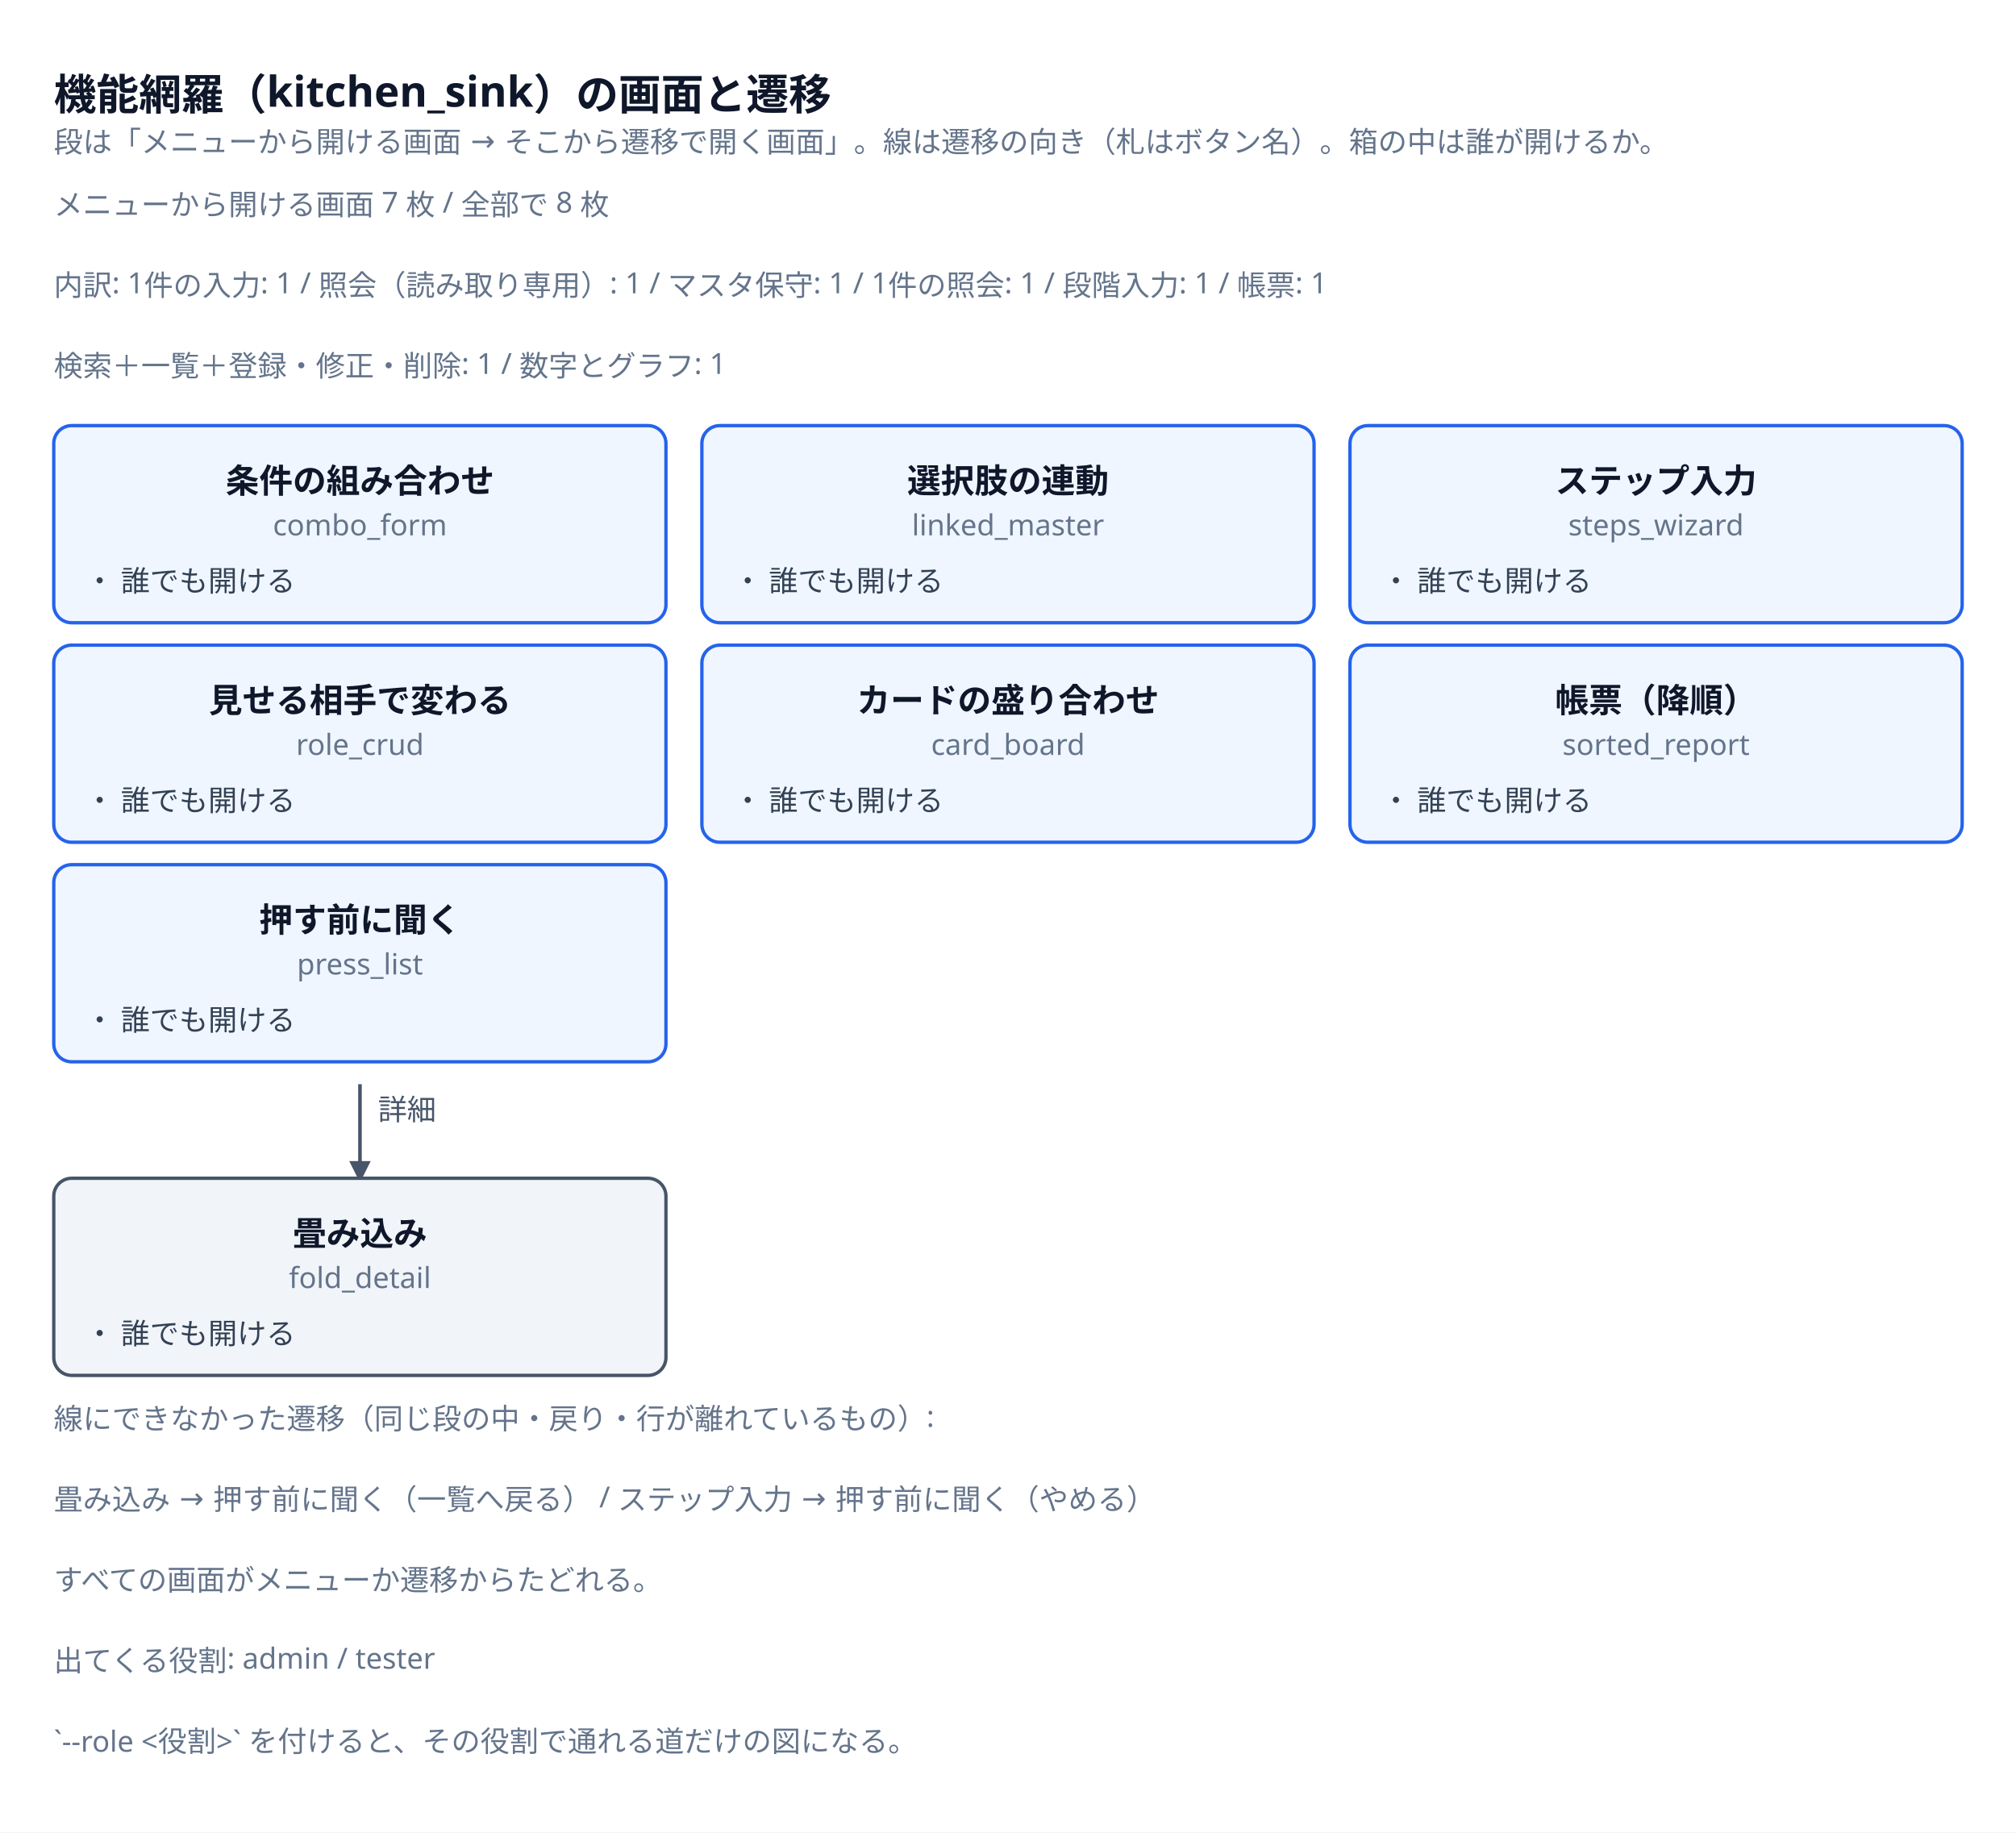
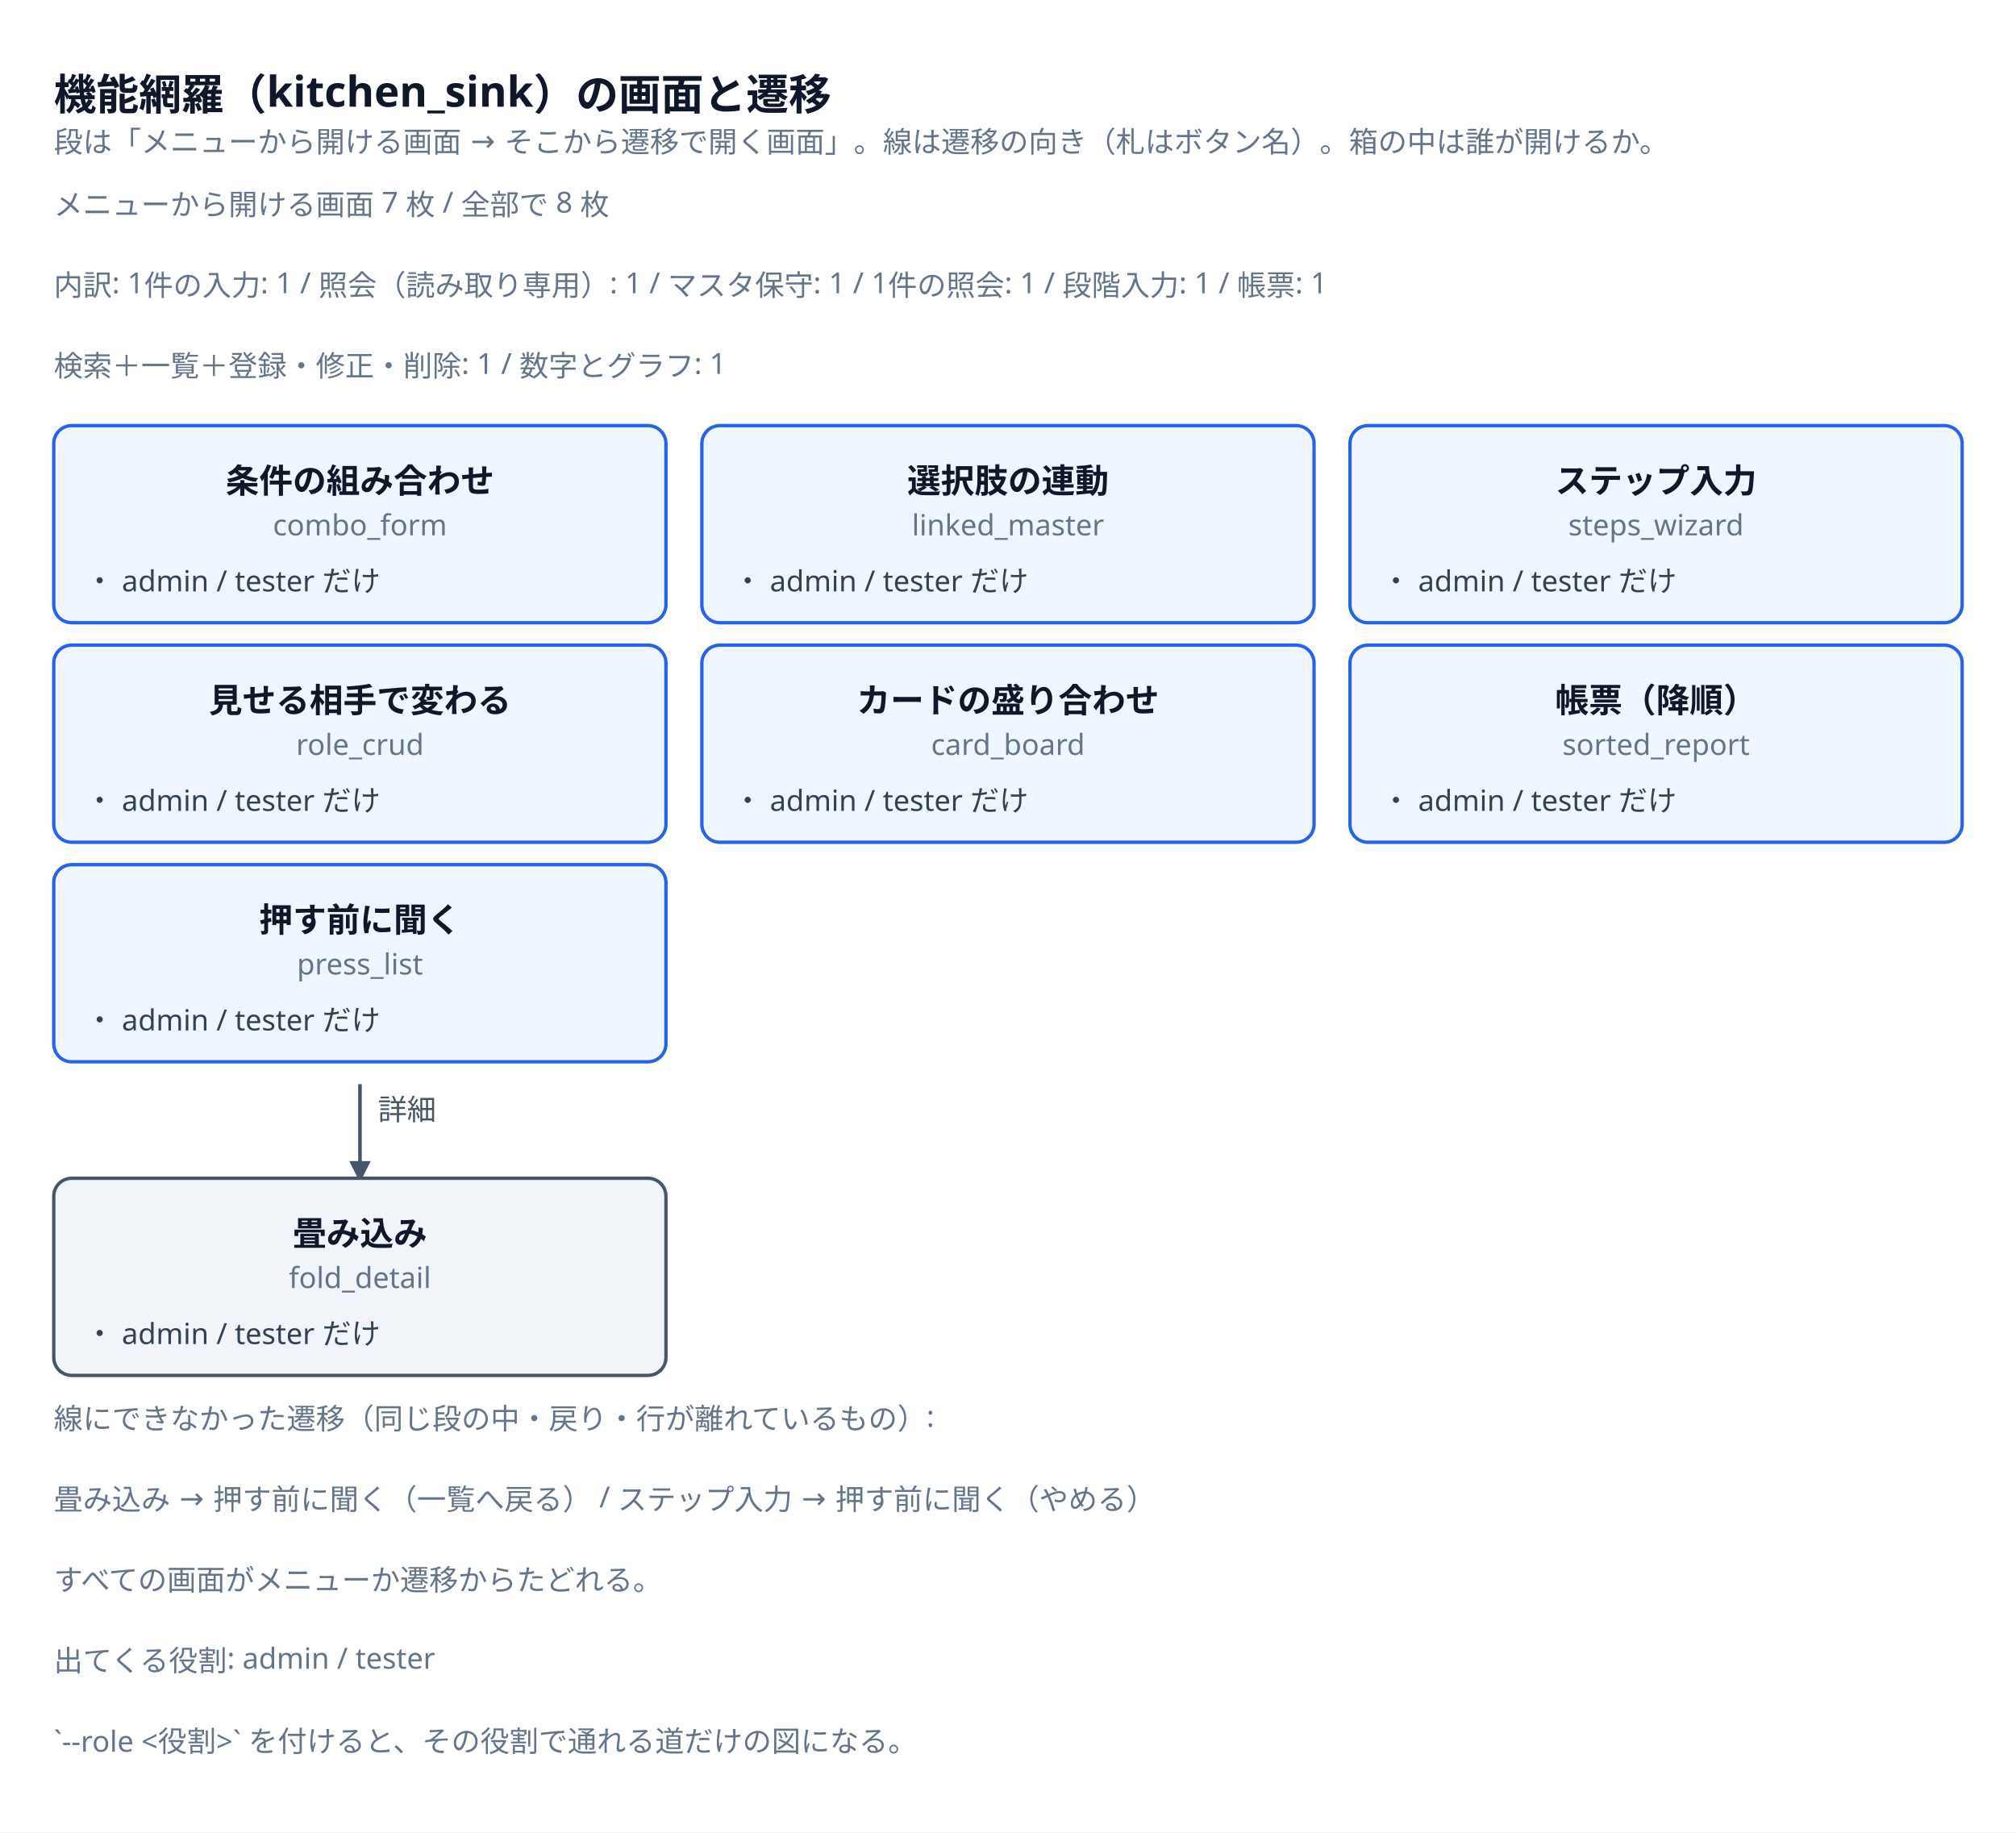
<svg xmlns="http://www.w3.org/2000/svg" viewBox="0 0 900 818" width="900" height="818" role="img" aria-label="機能網羅（kitchen_sink）の画面と遷移">
  <style>
    .bg { fill: #ffffff }
    text { font-family: system-ui, "Hiragino Sans", "Noto Sans JP", sans-serif; fill: #0f172a }
    .title { font-size: 19px; font-weight: 700 }
    .caption { font-size: 13px; fill: #64748b }
    .label { font-size: 15px; font-weight: 600 }
    .note { font-size: 13px; fill: #64748b }
    .body { font-size: 13px; fill: #334155 }
    .edge { font-size: 13px; fill: #475569 }
    .strong { font-weight: 700 }
    .good { fill: #15803d }
    .bad { fill: #b91c1c }
    .box { stroke-width: 1.5 }
    .core { fill: #f1f5f9; stroke: #475569 }
    .input { fill: #eff6ff; stroke: #2563eb }
    .output { fill: #f0fdf4; stroke: #16a34a }
    .outside { fill: #fefce8; stroke: #ca8a04; stroke-dasharray: 5 4 }
    .warn { fill: #fef2f2; stroke: #dc2626 }
    .flow { stroke: #475569; stroke-width: 2 }
    .link { fill: none; stroke-width: 1.6 }
    .back { stroke: #94a3b8 }
    .tip { fill: #475569 }
    .tipBack { fill: #94a3b8 }
    @media (prefers-color-scheme: dark) {
      .bg { fill: #0b1220 }
      text { fill: #e2e8f0 }
      .caption, .note { fill: #94a3b8 }
      .body { fill: #cbd5e1 }
      .edge { fill: #cbd5e1 }
      .good { fill: #4ade80 }
      .bad { fill: #f87171 }
      .core { fill: #172033; stroke: #94a3b8 }
      .input { fill: #172554; stroke: #60a5fa }
      .output { fill: #052e16; stroke: #4ade80 }
      .outside { fill: #2a2410; stroke: #facc15 }
      .warn { fill: #2b1416; stroke: #f87171 }
      .flow { stroke: #cbd5e1 }
      .back { stroke: #64748b }
      .tip { fill: #cbd5e1 }
      .tipBack { fill: #64748b }
    }
  </style>
  <defs>
    <marker id="tip" viewBox="0 0 10 10" refX="8" refY="5" markerWidth="6" markerHeight="6" orient="auto-start-reverse">
      <path class="tip" d="M 0 0 L 10 5 L 0 10 z" />
    </marker>
    <marker id="tipBack" viewBox="0 0 10 10" refX="8" refY="5" markerWidth="6" markerHeight="6" orient="auto-start-reverse">
      <path class="tipBack" d="M 0 0 L 10 5 L 0 10 z" />
    </marker>
  </defs>
  <rect class="bg" x="0" y="0" width="900" height="818" />
  <text class="title" x="24" y="49">機能網羅（kitchen_sink）の画面と遷移</text>
  <text class="caption" x="24" y="68">段は「メニューから開ける画面 → そこから遷移で開く画面」。線は遷移の向き（札はボタン名）。箱の中は誰が開けるか。</text>
  <text class="caption" x="24" y="96">メニューから開ける画面 7 枚 / 全部で 8 枚</text>
  <text class="caption" x="24" y="132">内訳: 1件の入力: 1 / 照会（読み取り専用）: 1 / マスタ保守: 1 / 1件の照会: 1 / 段階入力: 1 / 帳票: 1</text>
  <text class="caption" x="24" y="168">検索＋一覧＋登録・修正・削除: 1 / 数字とグラフ: 1</text>
  <rect class="box input" x="24" y="190" width="273.3" height="88" rx="8" />
  <text class="label" x="160.7" y="220" text-anchor="middle">条件の組み合わせ</text>
  <text class="note" x="160.7" y="239" text-anchor="middle">combo_form</text>
-   <text class="body body" x="38.0" y="264">・ 誰でも開ける</text>
+   <text class="body body" x="38.0" y="264">・ admin / tester だけ</text>
  <rect class="box input" x="313.333" y="190" width="273.3" height="88" rx="8" />
  <text class="label" x="450.0" y="220" text-anchor="middle">選択肢の連動</text>
  <text class="note" x="450.0" y="239" text-anchor="middle">linked_master</text>
-   <text class="body body" x="327.3" y="264">・ 誰でも開ける</text>
+   <text class="body body" x="327.3" y="264">・ admin / tester だけ</text>
  <rect class="box input" x="602.667" y="190" width="273.3" height="88" rx="8" />
  <text class="label" x="739.3" y="220" text-anchor="middle">ステップ入力</text>
  <text class="note" x="739.3" y="239" text-anchor="middle">steps_wizard</text>
-   <text class="body body" x="616.7" y="264">・ 誰でも開ける</text>
+   <text class="body body" x="616.7" y="264">・ admin / tester だけ</text>
  <rect class="box input" x="24" y="288" width="273.3" height="88" rx="8" />
  <text class="label" x="160.7" y="318" text-anchor="middle">見せる相手で変わる</text>
  <text class="note" x="160.7" y="337" text-anchor="middle">role_crud</text>
-   <text class="body body" x="38.0" y="362">・ 誰でも開ける</text>
+   <text class="body body" x="38.0" y="362">・ admin / tester だけ</text>
  <rect class="box input" x="313.333" y="288" width="273.3" height="88" rx="8" />
  <text class="label" x="450.0" y="318" text-anchor="middle">カードの盛り合わせ</text>
  <text class="note" x="450.0" y="337" text-anchor="middle">card_board</text>
-   <text class="body body" x="327.3" y="362">・ 誰でも開ける</text>
+   <text class="body body" x="327.3" y="362">・ admin / tester だけ</text>
  <rect class="box input" x="602.667" y="288" width="273.3" height="88" rx="8" />
  <text class="label" x="739.3" y="318" text-anchor="middle">帳票（降順）</text>
  <text class="note" x="739.3" y="337" text-anchor="middle">sorted_report</text>
-   <text class="body body" x="616.7" y="362">・ 誰でも開ける</text>
+   <text class="body body" x="616.7" y="362">・ admin / tester だけ</text>
  <rect class="box input" x="24" y="386" width="273.3" height="88" rx="8" />
  <text class="label" x="160.7" y="416" text-anchor="middle">押す前に聞く</text>
  <text class="note" x="160.7" y="435" text-anchor="middle">press_list</text>
-   <text class="body body" x="38.0" y="460">・ 誰でも開ける</text>
+   <text class="body body" x="38.0" y="460">・ admin / tester だけ</text>
  <path class="flow link" d="M 160.7 484 V 504.0 H 160.7 V 526" marker-end="url(#tip)" />
  <text class="edge" x="168.7" y="500.0">詳細</text>
  <rect class="box core" x="24" y="526" width="273.3" height="88" rx="8" />
  <text class="label" x="160.7" y="556" text-anchor="middle">畳み込み</text>
  <text class="note" x="160.7" y="575" text-anchor="middle">fold_detail</text>
-   <text class="body body" x="38.0" y="600">・ 誰でも開ける</text>
+   <text class="body body" x="38.0" y="600">・ admin / tester だけ</text>
  <text class="caption" x="24" y="638">線にできなかった遷移（同じ段の中・戻り・行が離れているもの）:</text>
  <text class="caption" x="24" y="674">  畳み込み → 押す前に聞く（一覧へ戻る） / ステップ入力 → 押す前に聞く（やめる）</text>
  <text class="caption" x="24" y="710">すべての画面がメニューか遷移からたどれる。</text>
  <text class="caption" x="24" y="746">出てくる役割: admin / tester</text>
  <text class="caption" x="24" y="782">`--role &lt;役割&gt;` を付けると、その役割で通れる道だけの図になる。</text>
</svg>
